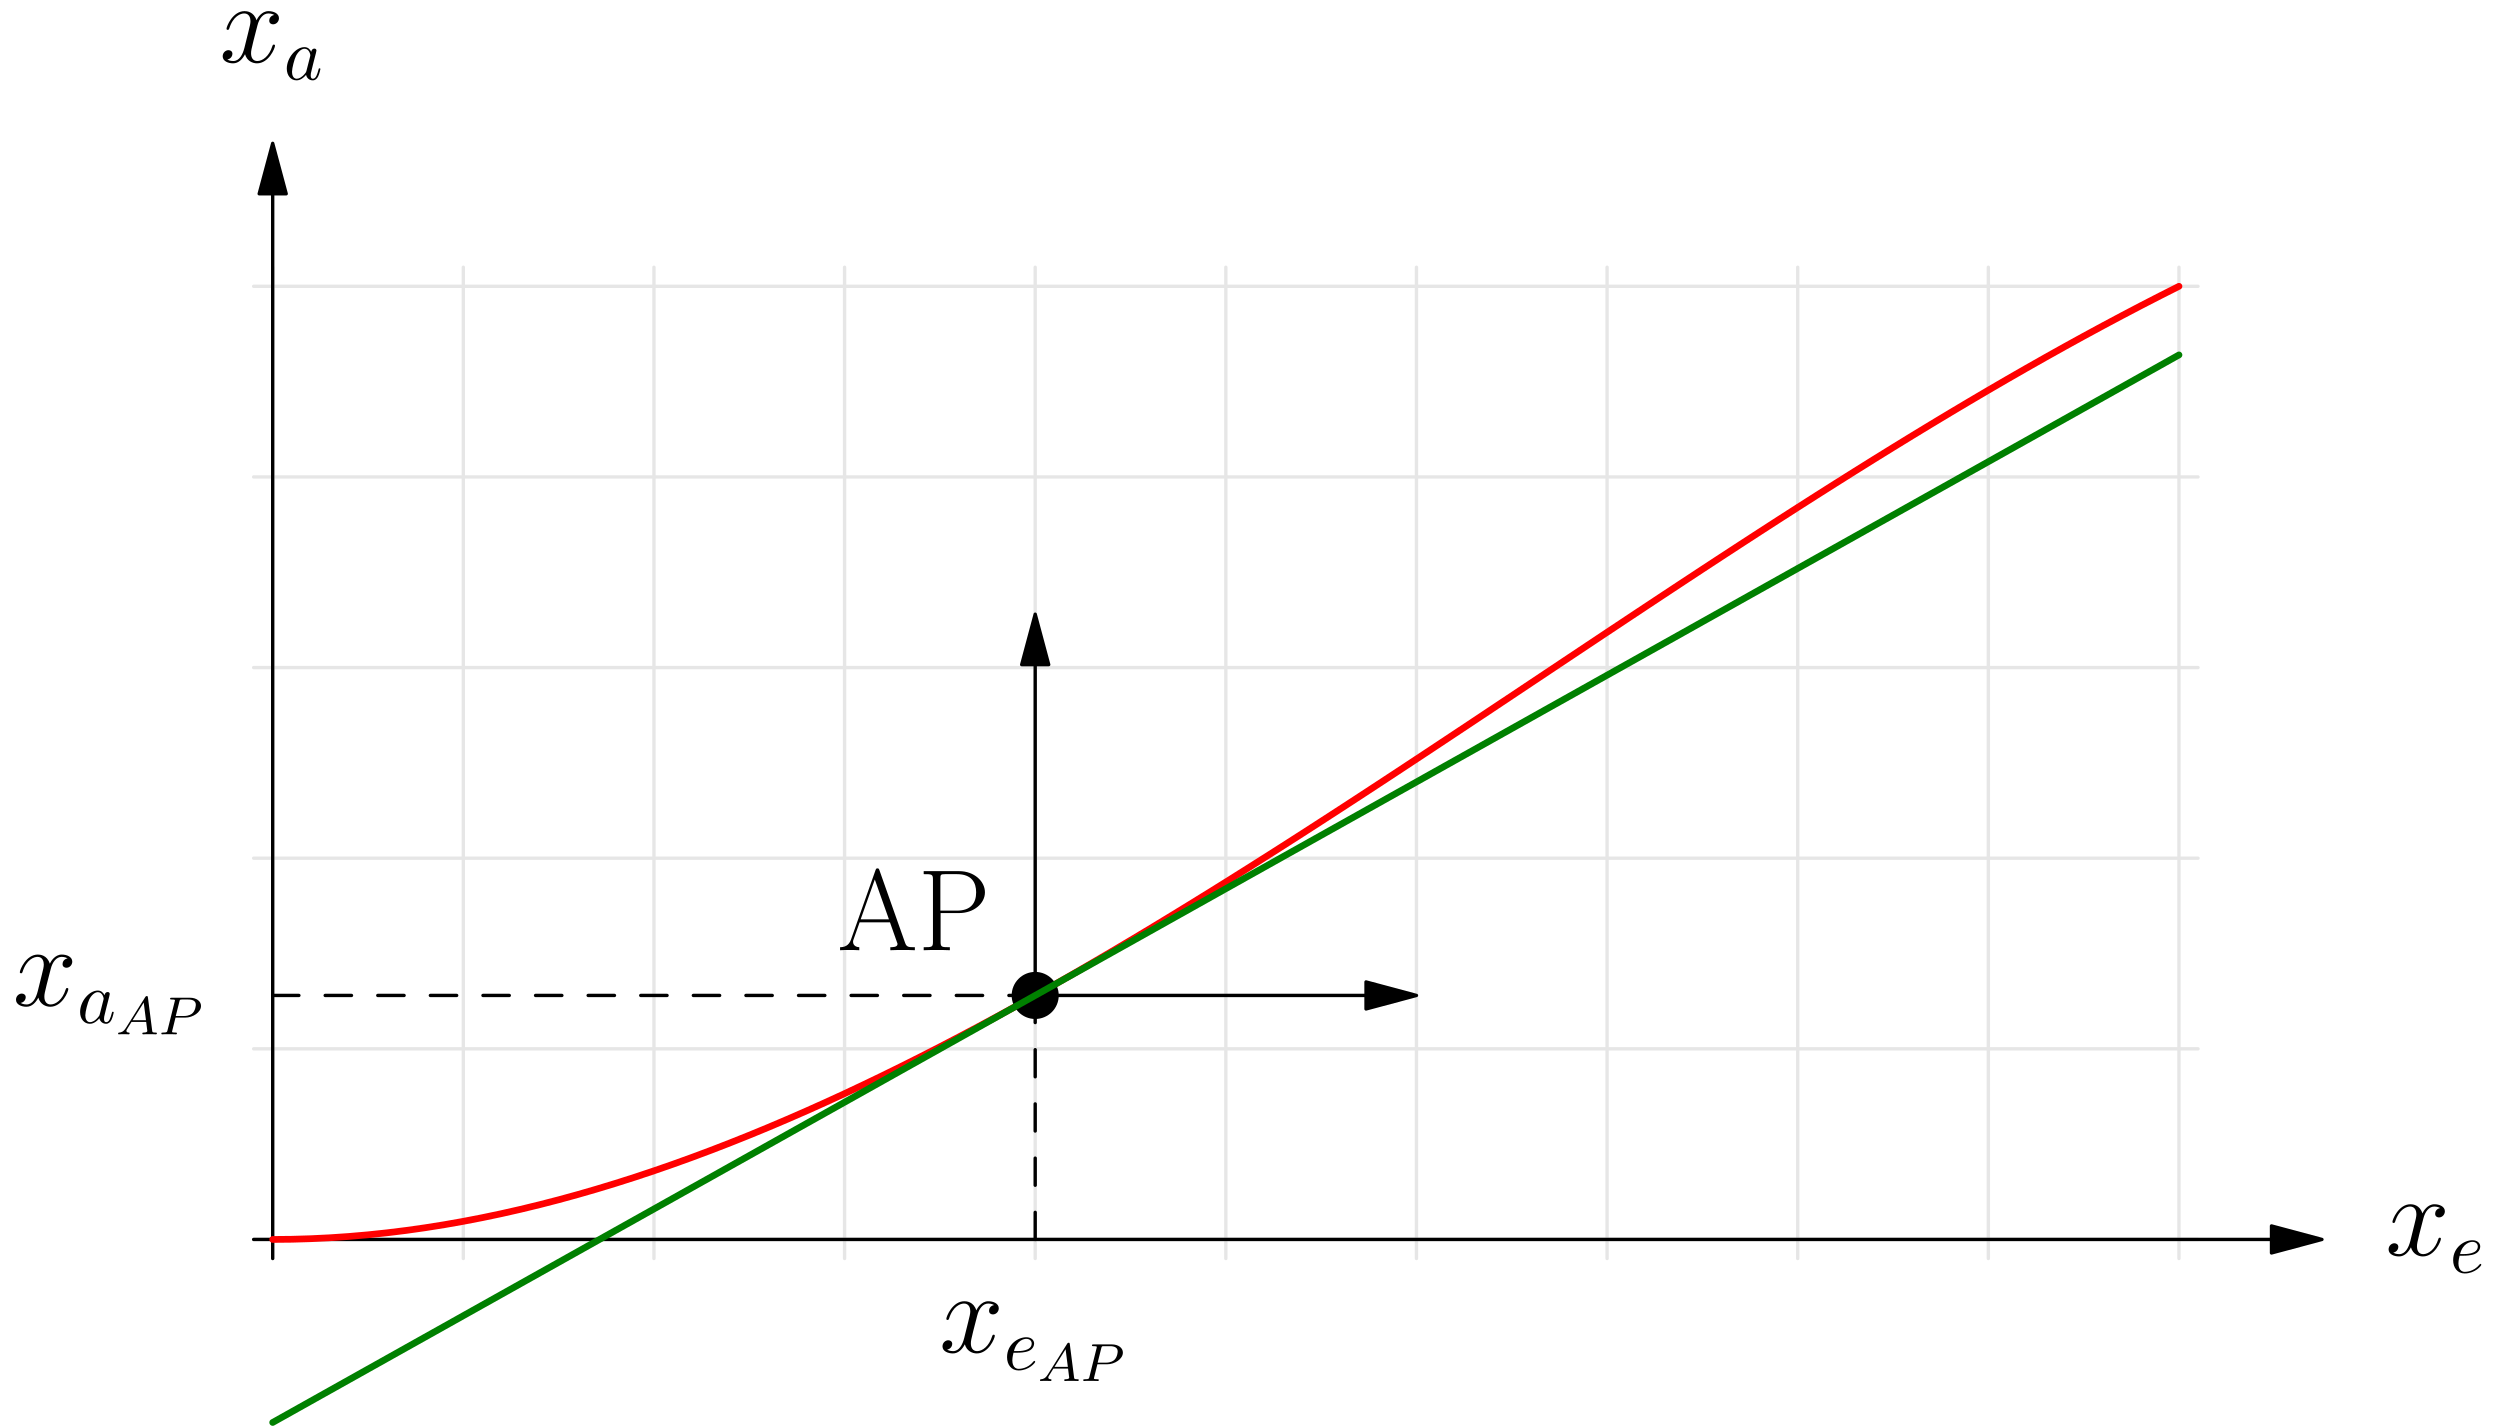
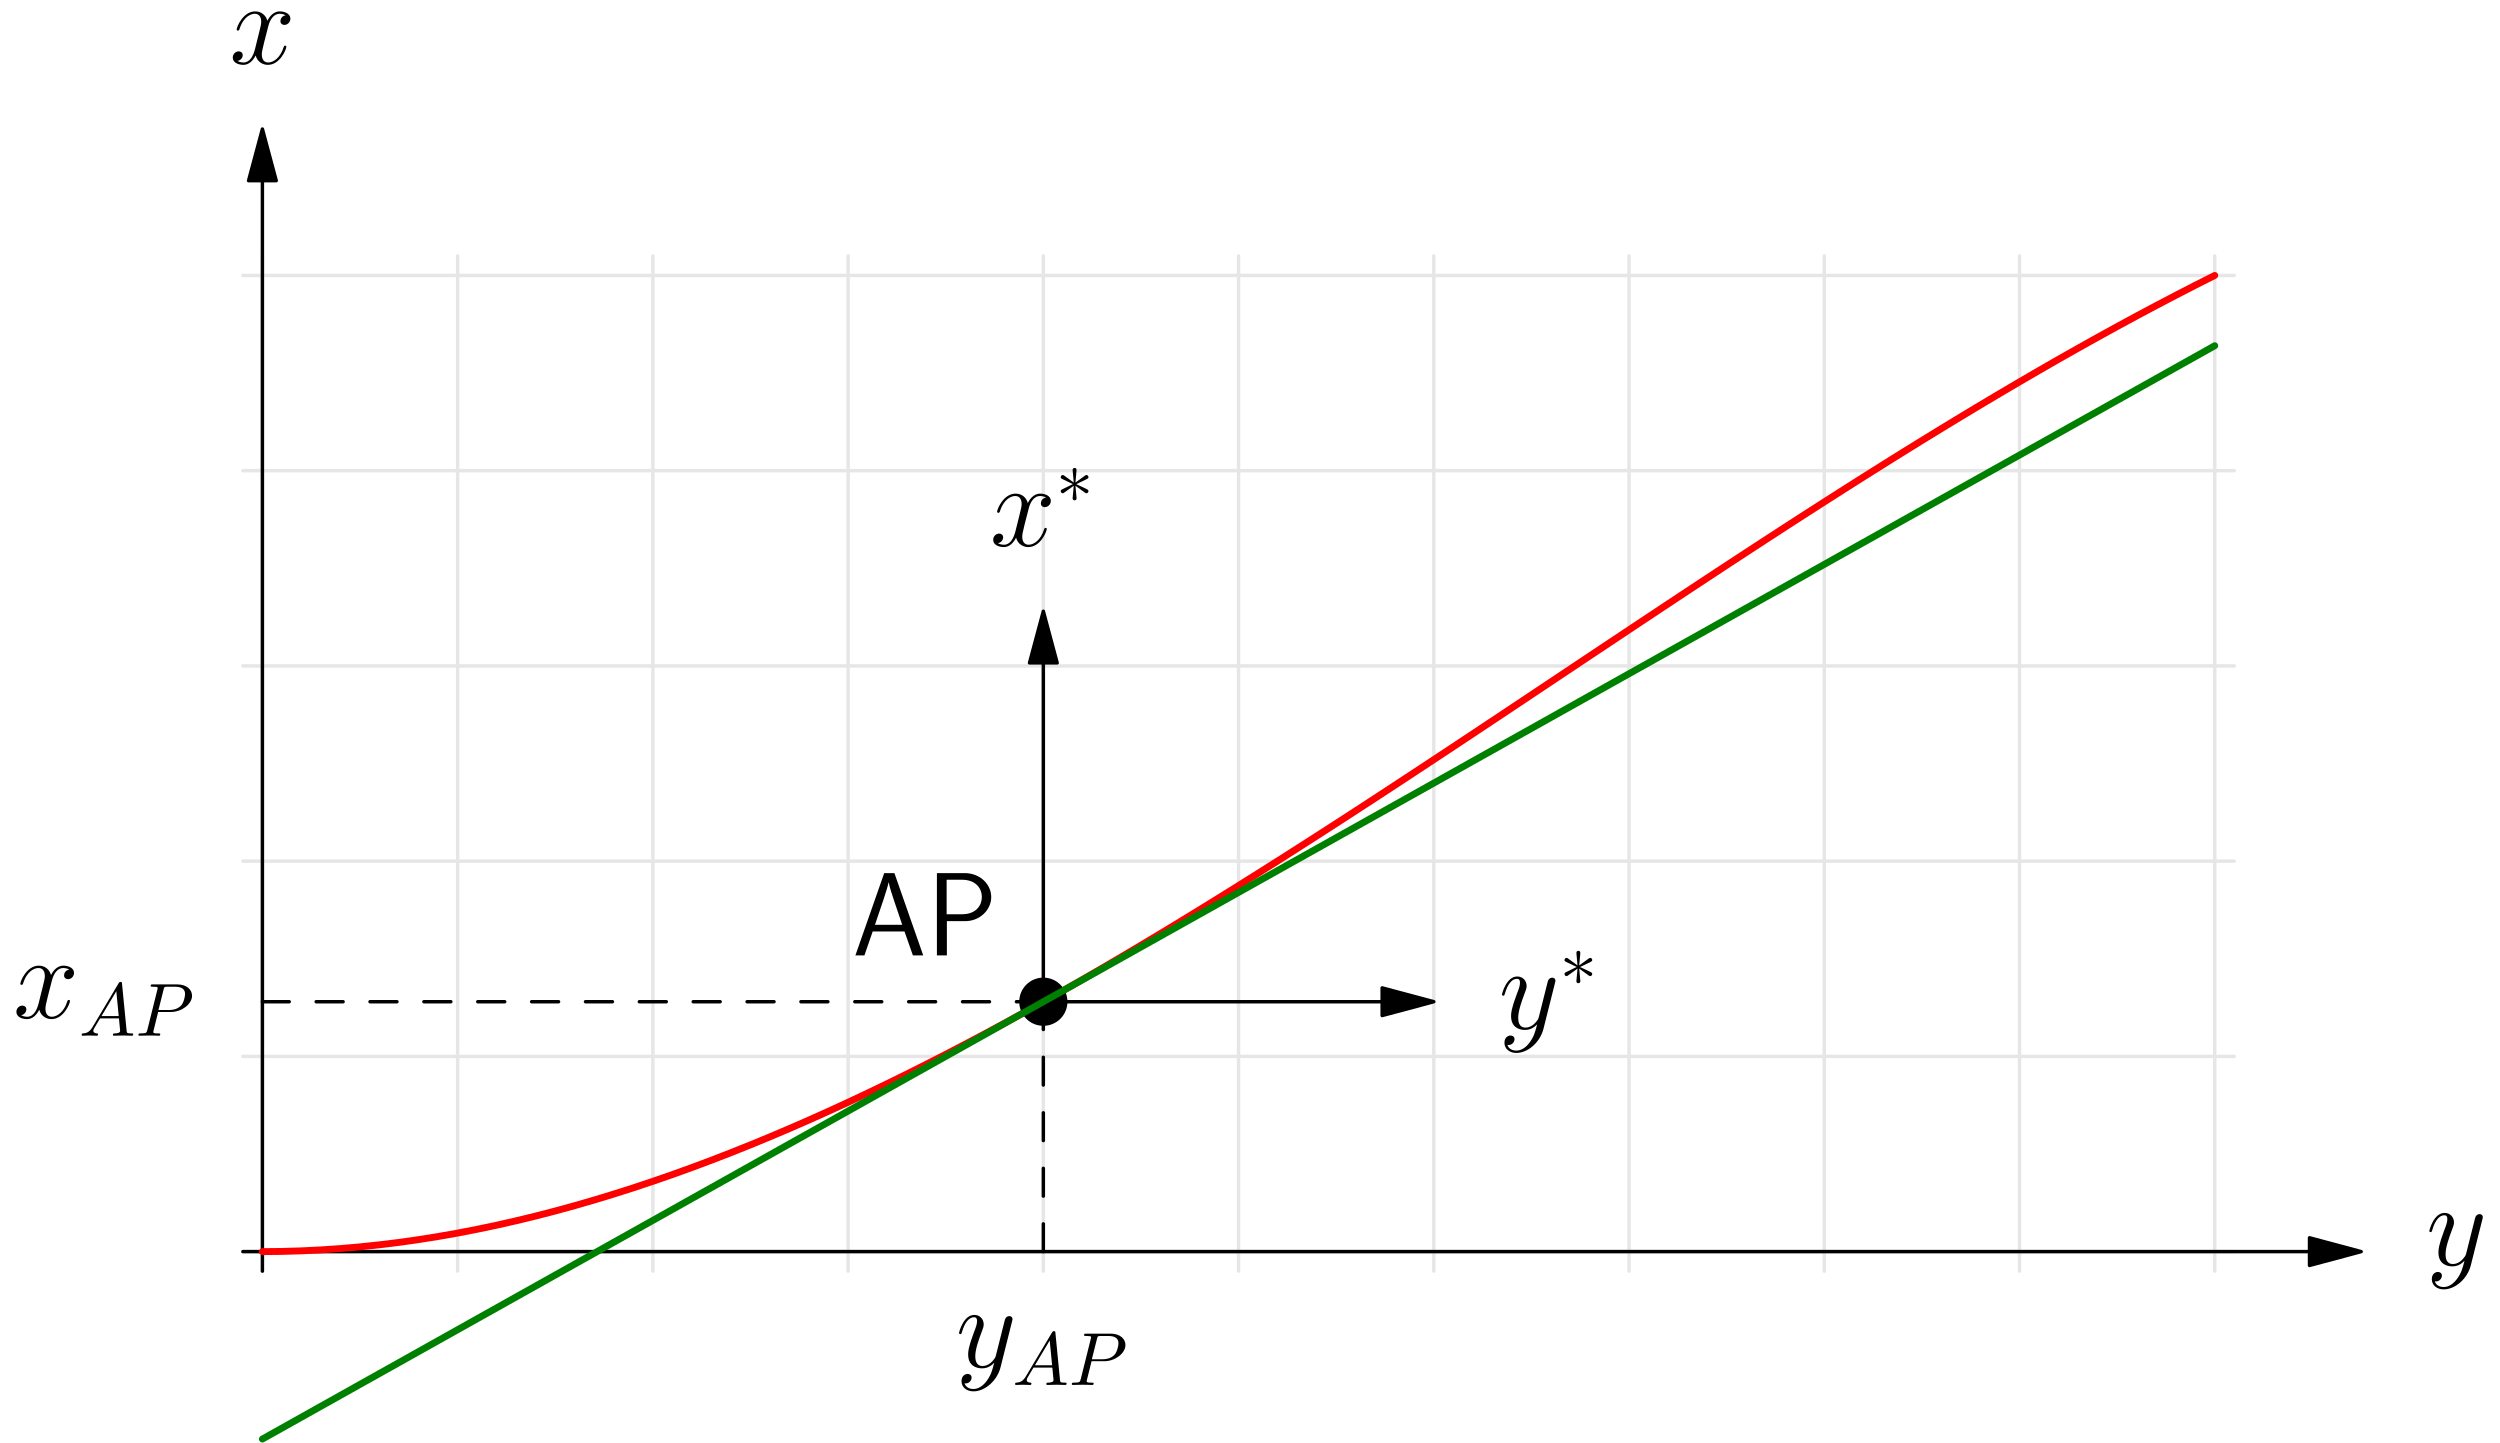
- <svg xmlns="http://www.w3.org/2000/svg" xmlns:xlink="http://www.w3.org/1999/xlink" version="1.1" width="371.752pt" height="212.02pt" viewBox="96.96 238.165 371.752 212.02">
+ <svg xmlns="http://www.w3.org/2000/svg" xmlns:xlink="http://www.w3.org/1999/xlink" version="1.1" width="362.98pt" height="209.437pt" viewBox="94.508 235.583 362.98 209.437">
  <defs>
-     <path id="g0-65" d="M1.474-.948C1.108-.367 .781-.287 .494-.263C.414-.255 .319-.247 .319-.112C.319-.088 .335 0 .43 0C.502 0 .55-.024 1.108-.024C1.65-.024 1.833 0 1.873 0S2.032 0 2.032-.151C2.032-.255 1.929-.263 1.889-.263C1.722-.271 1.554-.335 1.554-.51C1.554-.63 1.618-.733 1.769-.964L2.311-1.841H4.495L4.663-.494C4.663-.383 4.519-.263 4.144-.263C4.025-.263 3.921-.263 3.921-.112C3.921-.104 3.929 0 4.057 0C4.136 0 4.439-.016 4.511-.024H5.013C5.731-.024 5.866 0 5.93 0C5.962 0 6.089 0 6.089-.151C6.089-.263 5.986-.263 5.858-.263C5.42-.263 5.412-.335 5.388-.534L4.758-5.46C4.734-5.635 4.726-5.691 4.591-5.691C4.447-5.691 4.4-5.611 4.352-5.531L1.474-.948ZM2.479-2.104L4.129-4.726L4.463-2.104H2.479Z" />
-     <path id="g0-80" d="M2.511-2.487H3.961C5.109-2.487 6.304-3.284 6.304-4.224C6.304-4.902 5.667-5.444 4.639-5.444H1.953C1.809-5.444 1.706-5.444 1.706-5.292C1.706-5.181 1.809-5.181 1.937-5.181C2.2-5.181 2.431-5.181 2.431-5.053C2.431-5.021 2.423-5.013 2.399-4.91L1.331-.63C1.259-.335 1.243-.263 .677-.263C.494-.263 .406-.263 .406-.112C.406-.08 .43 0 .534 0C.685 0 .877-.016 1.028-.024H1.538C2.303-.024 2.511 0 2.566 0C2.614 0 2.726 0 2.726-.151C2.726-.263 2.622-.263 2.487-.263C2.463-.263 2.319-.263 2.184-.279C2.016-.295 2-.319 2-.391C2-.43 2.016-.478 2.024-.518L2.511-2.487ZM3.092-4.886C3.164-5.157 3.172-5.181 3.499-5.181H4.376C5.029-5.181 5.531-4.989 5.531-4.4C5.531-4.296 5.491-3.587 5.045-3.148C4.926-3.029 4.543-2.726 3.762-2.726H2.55L3.092-4.886Z" />
-     <path id="g1-97" d="M4.069-4.124C3.873-4.527 3.556-4.822 3.065-4.822C1.789-4.822 .436-3.218 .436-1.625C.436-.6 1.036 .12 1.887 .12C2.105 .12 2.651 .076 3.305-.698C3.393-.24 3.775 .12 4.298 .12C4.68 .12 4.931-.131 5.105-.48C5.291-.873 5.433-1.538 5.433-1.56C5.433-1.669 5.335-1.669 5.302-1.669C5.193-1.669 5.182-1.625 5.149-1.473C4.964-.764 4.767-.12 4.32-.12C4.025-.12 3.993-.404 3.993-.622C3.993-.862 4.015-.949 4.135-1.429C4.255-1.887 4.276-1.996 4.375-2.411L4.767-3.938C4.844-4.244 4.844-4.265 4.844-4.309C4.844-4.495 4.713-4.604 4.527-4.604C4.265-4.604 4.102-4.364 4.069-4.124ZM3.36-1.298C3.305-1.102 3.305-1.08 3.142-.895C2.662-.295 2.215-.12 1.909-.12C1.364-.12 1.211-.72 1.211-1.145C1.211-1.691 1.56-3.033 1.811-3.535C2.149-4.178 2.64-4.582 3.076-4.582C3.785-4.582 3.938-3.687 3.938-3.622S3.916-3.491 3.905-3.436L3.36-1.298Z" />
-     <path id="g1-101" d="M2.04-2.52C2.356-2.52 3.164-2.542 3.709-2.771C4.473-3.098 4.527-3.742 4.527-3.895C4.527-4.375 4.113-4.822 3.36-4.822C2.149-4.822 .502-3.764 .502-1.855C.502-.742 1.145 .12 2.215 .12C3.775 .12 4.691-1.036 4.691-1.167C4.691-1.233 4.625-1.309 4.56-1.309C4.505-1.309 4.484-1.287 4.418-1.2C3.556-.12 2.367-.12 2.236-.12C1.385-.12 1.287-1.036 1.287-1.385C1.287-1.516 1.298-1.855 1.462-2.52H2.04ZM1.527-2.76C1.953-4.418 3.076-4.582 3.36-4.582C3.873-4.582 4.167-4.265 4.167-3.895C4.167-2.76 2.422-2.76 1.975-2.76H1.527Z" />
-     <path id="g2-120" d="M8.16-7.024C7.609-6.921 7.403-6.507 7.403-6.18C7.403-5.767 7.73-5.629 7.971-5.629C8.487-5.629 8.849-6.077 8.849-6.542C8.849-7.265 8.022-7.592 7.299-7.592C6.249-7.592 5.664-6.559 5.509-6.232C5.113-7.523 4.046-7.592 3.736-7.592C1.98-7.592 1.05-5.337 1.05-4.958C1.05-4.889 1.119-4.803 1.24-4.803C1.377-4.803 1.412-4.906 1.446-4.975C2.031-6.886 3.185-7.248 3.684-7.248C4.459-7.248 4.614-6.525 4.614-6.111C4.614-5.733 4.51-5.337 4.304-4.51L3.719-2.152C3.46-1.119 2.961-.172 2.049-.172C1.963-.172 1.532-.172 1.171-.396C1.79-.516 1.928-1.033 1.928-1.24C1.928-1.584 1.67-1.79 1.343-1.79C.93-1.79 .482-1.429 .482-.878C.482-.155 1.291 .172 2.031 .172C2.858 .172 3.443-.482 3.805-1.188C4.08-.172 4.941 .172 5.578 .172C7.334 .172 8.263-2.083 8.263-2.462C8.263-2.548 8.195-2.617 8.091-2.617C7.936-2.617 7.919-2.531 7.867-2.393C7.403-.878 6.404-.172 5.629-.172C5.027-.172 4.7-.62 4.7-1.326C4.7-1.704 4.769-1.98 5.044-3.116L5.647-5.457C5.905-6.49 6.49-7.248 7.282-7.248C7.317-7.248 7.799-7.248 8.16-7.024Z" />
-     <path id="g3-65" d="M6.249-11.896C6.163-12.12 6.129-12.171 5.957-12.171S5.75-12.12 5.664-11.896L2.014-1.567C1.687-.637 .998-.448 .396-.448V0C.706-.034 1.394-.034 1.722-.034C2.152-.034 2.841-.034 3.254 0V-.448C2.445-.482 2.324-1.033 2.324-1.24C2.324-1.394 2.359-1.481 2.393-1.584L3.305-4.149H7.816L8.849-1.222C8.935-1.016 8.935-.981 8.935-.912C8.935-.448 8.195-.448 7.867-.448V0C8.367-.034 9.262-.034 9.796-.034C10.243-.034 11.104-.034 11.517 0V-.448C10.605-.448 10.295-.448 10.071-1.085L6.249-11.896ZM5.561-10.519L7.661-4.597H3.46L5.561-10.519Z" />
-     <path id="g3-80" d="M3.409-5.526H6.163C8.384-5.526 10.002-6.972 10.002-8.608S8.418-11.758 6.163-11.758H.895V-11.311C2.083-11.311 2.272-11.311 2.272-10.536V-1.222C2.272-.448 2.083-.448 .895-.448V0C1.394-.034 2.307-.034 2.841-.034S4.287-.034 4.786 0V-.448C3.598-.448 3.409-.448 3.409-1.222V-5.526ZM3.374-5.888V-10.639C3.374-11.224 3.409-11.311 4.097-11.311H5.836C8.057-11.311 8.694-10.037 8.694-8.608C8.694-7.041 7.936-5.888 5.836-5.888H3.374Z" />
+     <path id="g0-65" d="M6.111-11.948H4.631L.448 0H1.756L2.961-3.478H7.575L8.797 0H10.295L6.111-11.948ZM7.248-4.442H3.288C4.114-6.852 5.147-9.847 5.268-10.622H5.285C5.406-9.916 5.75-8.883 6.043-8.005L7.248-4.442Z" />
+     <path id="g0-80" d="M5.664-4.975C7.73-4.975 9.417-6.576 9.417-8.47C9.417-10.329 7.799-11.948 5.561-11.948H1.532V0H2.978V-4.975H5.664ZM5.182-10.983C7.179-10.983 8.057-9.727 8.057-8.47C8.057-7.299 7.248-5.974 5.182-5.974H2.944V-10.983H5.182Z" />
+     <path id="g1-3" d="M3-4.658C3.011-4.811 3.011-5.073 2.727-5.073C2.553-5.073 2.411-4.931 2.444-4.789V-4.647L2.596-2.956L1.2-3.971C1.102-4.025 1.08-4.047 1.004-4.047C.851-4.047 .709-3.895 .709-3.742C.709-3.567 .818-3.524 .927-3.469L2.476-2.727L.971-1.996C.796-1.909 .709-1.865 .709-1.702S.851-1.396 1.004-1.396C1.08-1.396 1.102-1.396 1.375-1.604L2.596-2.487L2.433-.655C2.433-.425 2.629-.371 2.716-.371C2.847-.371 3.011-.447 3.011-.655L2.847-2.487L4.244-1.473C4.342-1.418 4.364-1.396 4.44-1.396C4.593-1.396 4.735-1.549 4.735-1.702C4.735-1.865 4.636-1.92 4.505-1.985C3.851-2.313 3.829-2.313 2.967-2.716L4.473-3.447C4.647-3.535 4.735-3.578 4.735-3.742S4.593-4.047 4.44-4.047C4.364-4.047 4.342-4.047 4.069-3.84L2.847-2.956L3-4.658Z" />
+     <path id="g2-65" d="M1.953-1.255C1.516-.524 1.091-.371 .611-.338C.48-.327 .382-.327 .382-.12C.382-.055 .436 0 .524 0C.818 0 1.156-.033 1.462-.033C1.822-.033 2.204 0 2.553 0C2.618 0 2.76 0 2.76-.207C2.76-.327 2.662-.338 2.585-.338C2.335-.36 2.073-.447 2.073-.72C2.073-.851 2.138-.971 2.225-1.124L3.055-2.52H5.793C5.815-2.291 5.967-.807 5.967-.698C5.967-.371 5.4-.338 5.182-.338C5.029-.338 4.92-.338 4.92-.12C4.92 0 5.051 0 5.073 0C5.52 0 5.989-.033 6.436-.033C6.709-.033 7.396 0 7.669 0C7.735 0 7.865 0 7.865-.218C7.865-.338 7.756-.338 7.615-.338C6.938-.338 6.938-.415 6.905-.731L6.24-7.549C6.218-7.767 6.218-7.811 6.033-7.811C5.858-7.811 5.815-7.735 5.749-7.625L1.953-1.255ZM3.262-2.858L5.411-6.458L5.76-2.858H3.262Z" />
+     <path id="g2-80" d="M3.305-3.447H5.16C6.709-3.447 8.225-4.582 8.225-5.804C8.225-6.644 7.505-7.451 6.076-7.451H2.542C2.335-7.451 2.215-7.451 2.215-7.244C2.215-7.113 2.313-7.113 2.531-7.113C2.673-7.113 2.869-7.102 3-7.091C3.175-7.069 3.24-7.036 3.24-6.916C3.24-6.873 3.229-6.84 3.196-6.709L1.735-.851C1.625-.425 1.604-.338 .742-.338C.556-.338 .436-.338 .436-.131C.436 0 .567 0 .6 0C.905 0 1.68-.033 1.985-.033C2.215-.033 2.455-.022 2.684-.022C2.924-.022 3.164 0 3.393 0C3.469 0 3.611 0 3.611-.218C3.611-.338 3.513-.338 3.305-.338C2.902-.338 2.596-.338 2.596-.535C2.596-.6 2.618-.655 2.629-.72L3.305-3.447ZM4.091-6.698C4.189-7.08 4.211-7.113 4.68-7.113H5.727C6.633-7.113 7.211-6.818 7.211-6.065C7.211-5.64 6.993-4.702 6.567-4.309C6.022-3.818 5.367-3.731 4.887-3.731H3.349L4.091-6.698Z" />
+     <path id="g3-120" d="M8.16-7.024C7.609-6.921 7.403-6.507 7.403-6.18C7.403-5.767 7.73-5.629 7.971-5.629C8.487-5.629 8.849-6.077 8.849-6.542C8.849-7.265 8.022-7.592 7.299-7.592C6.249-7.592 5.664-6.559 5.509-6.232C5.113-7.523 4.046-7.592 3.736-7.592C1.98-7.592 1.05-5.337 1.05-4.958C1.05-4.889 1.119-4.803 1.24-4.803C1.377-4.803 1.412-4.906 1.446-4.975C2.031-6.886 3.185-7.248 3.684-7.248C4.459-7.248 4.614-6.525 4.614-6.111C4.614-5.733 4.51-5.337 4.304-4.51L3.719-2.152C3.46-1.119 2.961-.172 2.049-.172C1.963-.172 1.532-.172 1.171-.396C1.79-.516 1.928-1.033 1.928-1.24C1.928-1.584 1.67-1.79 1.343-1.79C.93-1.79 .482-1.429 .482-.878C.482-.155 1.291 .172 2.031 .172C2.858 .172 3.443-.482 3.805-1.188C4.08-.172 4.941 .172 5.578 .172C7.334 .172 8.263-2.083 8.263-2.462C8.263-2.548 8.195-2.617 8.091-2.617C7.936-2.617 7.919-2.531 7.867-2.393C7.403-.878 6.404-.172 5.629-.172C5.027-.172 4.7-.62 4.7-1.326C4.7-1.704 4.769-1.98 5.044-3.116L5.647-5.457C5.905-6.49 6.49-7.248 7.282-7.248C7.317-7.248 7.799-7.248 8.16-7.024Z" />
+     <path id="g3-121" d="M4.528 1.928C4.063 2.582 3.391 3.168 2.548 3.168C2.341 3.168 1.515 3.133 1.257 2.341C1.308 2.359 1.394 2.359 1.429 2.359C1.945 2.359 2.29 1.911 2.29 1.515S1.963 .981 1.704 .981C1.429 .981 .826 1.188 .826 2.031C.826 2.909 1.567 3.512 2.548 3.512C4.269 3.512 6.008 1.928 6.49 .017L8.177-6.697C8.195-6.783 8.229-6.886 8.229-6.989C8.229-7.248 8.022-7.42 7.764-7.42C7.609-7.42 7.248-7.351 7.11-6.835L5.836-1.773C5.75-1.463 5.75-1.429 5.612-1.24C5.268-.757 4.7-.172 3.873-.172C2.909-.172 2.823-1.119 2.823-1.584C2.823-2.565 3.288-3.891 3.753-5.13C3.942-5.629 4.046-5.87 4.046-6.215C4.046-6.938 3.529-7.592 2.686-7.592C1.102-7.592 .465-5.096 .465-4.958C.465-4.889 .534-4.803 .654-4.803C.809-4.803 .826-4.872 .895-5.113C1.308-6.559 1.963-7.248 2.634-7.248C2.789-7.248 3.082-7.248 3.082-6.68C3.082-6.232 2.892-5.733 2.634-5.079C1.79-2.823 1.79-2.255 1.79-1.842C1.79-.207 2.961 .172 3.822 .172C4.321 .172 4.941 .017 5.543-.62L5.561-.603C5.302 .413 5.13 1.085 4.528 1.928Z" />
  </defs>
  <g id="page1">
-     <g transform="translate(96.9596 238.165)scale(.996264)">
-       <path d="M37.857 184.998H328.075" fill="none" stroke="#e6e6e6" stroke-linecap="round" stroke-linejoin="round" stroke-miterlimit="10.037" stroke-width="0.502" />
+     <g transform="translate(94.5079 235.583)scale(.996264)">
+       <path d="M35.396 182.406H325.614" fill="none" stroke="#e6e6e6" stroke-linecap="round" stroke-linejoin="round" stroke-miterlimit="10.037" stroke-width="0.502" />
    </g>
-     <g transform="translate(96.9596 238.165)scale(.996264)">
-       <path d="M37.857 156.546H328.075" fill="none" stroke="#e6e6e6" stroke-linecap="round" stroke-linejoin="round" stroke-miterlimit="10.037" stroke-width="0.502" />
+     <g transform="translate(94.5079 235.583)scale(.996264)">
+       <path d="M35.396 153.954H325.614" fill="none" stroke="#e6e6e6" stroke-linecap="round" stroke-linejoin="round" stroke-miterlimit="10.037" stroke-width="0.502" />
    </g>
-     <g transform="translate(96.9596 238.165)scale(.996264)">
-       <path d="M37.857 128.093H328.075" fill="none" stroke="#e6e6e6" stroke-linecap="round" stroke-linejoin="round" stroke-miterlimit="10.037" stroke-width="0.502" />
+     <g transform="translate(94.5079 235.583)scale(.996264)">
+       <path d="M35.396 125.501H325.614" fill="none" stroke="#e6e6e6" stroke-linecap="round" stroke-linejoin="round" stroke-miterlimit="10.037" stroke-width="0.502" />
    </g>
-     <g transform="translate(96.9596 238.165)scale(.996264)">
-       <path d="M37.857 99.64H328.075" fill="none" stroke="#e6e6e6" stroke-linecap="round" stroke-linejoin="round" stroke-miterlimit="10.037" stroke-width="0.502" />
+     <g transform="translate(94.5079 235.583)scale(.996264)">
+       <path d="M35.396 97.048H325.614" fill="none" stroke="#e6e6e6" stroke-linecap="round" stroke-linejoin="round" stroke-miterlimit="10.037" stroke-width="0.502" />
    </g>
-     <g transform="translate(96.9596 238.165)scale(.996264)">
-       <path d="M37.857 71.187H328.075" fill="none" stroke="#e6e6e6" stroke-linecap="round" stroke-linejoin="round" stroke-miterlimit="10.037" stroke-width="0.502" />
+     <g transform="translate(94.5079 235.583)scale(.996264)">
+       <path d="M35.396 68.595H325.614" fill="none" stroke="#e6e6e6" stroke-linecap="round" stroke-linejoin="round" stroke-miterlimit="10.037" stroke-width="0.502" />
    </g>
-     <g transform="translate(96.9596 238.165)scale(.996264)">
-       <path d="M37.857 42.734H328.075" fill="none" stroke="#e6e6e6" stroke-linecap="round" stroke-linejoin="round" stroke-miterlimit="10.037" stroke-width="0.502" />
+     <g transform="translate(94.5079 235.583)scale(.996264)">
+       <path d="M35.396 40.143H325.614" fill="none" stroke="#e6e6e6" stroke-linecap="round" stroke-linejoin="round" stroke-miterlimit="10.037" stroke-width="0.502" />
    </g>
-     <g transform="translate(96.9596 238.165)scale(.996264)">
-       <path d="M40.702 187.844V39.889" fill="none" stroke="#e6e6e6" stroke-linecap="round" stroke-linejoin="round" stroke-miterlimit="10.037" stroke-width="0.502" />
+     <g transform="translate(94.5079 235.583)scale(.996264)">
+       <path d="M38.241 185.252V37.297" fill="none" stroke="#e6e6e6" stroke-linecap="round" stroke-linejoin="round" stroke-miterlimit="10.037" stroke-width="0.502" />
    </g>
-     <g transform="translate(96.9596 238.165)scale(.996264)">
-       <path d="M69.155 187.844V39.889" fill="none" stroke="#e6e6e6" stroke-linecap="round" stroke-linejoin="round" stroke-miterlimit="10.037" stroke-width="0.502" />
+     <g transform="translate(94.5079 235.583)scale(.996264)">
+       <path d="M66.694 185.252V37.297" fill="none" stroke="#e6e6e6" stroke-linecap="round" stroke-linejoin="round" stroke-miterlimit="10.037" stroke-width="0.502" />
    </g>
-     <g transform="translate(96.9596 238.165)scale(.996264)">
-       <path d="M97.608 187.844V39.889" fill="none" stroke="#e6e6e6" stroke-linecap="round" stroke-linejoin="round" stroke-miterlimit="10.037" stroke-width="0.502" />
+     <g transform="translate(94.5079 235.583)scale(.996264)">
+       <path d="M95.147 185.252V37.297" fill="none" stroke="#e6e6e6" stroke-linecap="round" stroke-linejoin="round" stroke-miterlimit="10.037" stroke-width="0.502" />
    </g>
-     <g transform="translate(96.9596 238.165)scale(.996264)">
-       <path d="M126.061 187.844V39.889" fill="none" stroke="#e6e6e6" stroke-linecap="round" stroke-linejoin="round" stroke-miterlimit="10.037" stroke-width="0.502" />
+     <g transform="translate(94.5079 235.583)scale(.996264)">
+       <path d="M123.6 185.252V37.297" fill="none" stroke="#e6e6e6" stroke-linecap="round" stroke-linejoin="round" stroke-miterlimit="10.037" stroke-width="0.502" />
    </g>
-     <g transform="translate(96.9596 238.165)scale(.996264)">
-       <path d="M154.513 187.844V39.889" fill="none" stroke="#e6e6e6" stroke-linecap="round" stroke-linejoin="round" stroke-miterlimit="10.037" stroke-width="0.502" />
+     <g transform="translate(94.5079 235.583)scale(.996264)">
+       <path d="M152.052 185.252V37.297" fill="none" stroke="#e6e6e6" stroke-linecap="round" stroke-linejoin="round" stroke-miterlimit="10.037" stroke-width="0.502" />
    </g>
-     <g transform="translate(96.9596 238.165)scale(.996264)">
-       <path d="M182.966 187.844V39.889" fill="none" stroke="#e6e6e6" stroke-linecap="round" stroke-linejoin="round" stroke-miterlimit="10.037" stroke-width="0.502" />
+     <g transform="translate(94.5079 235.583)scale(.996264)">
+       <path d="M180.505 185.252V37.297" fill="none" stroke="#e6e6e6" stroke-linecap="round" stroke-linejoin="round" stroke-miterlimit="10.037" stroke-width="0.502" />
    </g>
-     <g transform="translate(96.9596 238.165)scale(.996264)">
-       <path d="M211.419 187.844V39.889" fill="none" stroke="#e6e6e6" stroke-linecap="round" stroke-linejoin="round" stroke-miterlimit="10.037" stroke-width="0.502" />
+     <g transform="translate(94.5079 235.583)scale(.996264)">
+       <path d="M208.958 185.252V37.297" fill="none" stroke="#e6e6e6" stroke-linecap="round" stroke-linejoin="round" stroke-miterlimit="10.037" stroke-width="0.502" />
    </g>
-     <g transform="translate(96.9596 238.165)scale(.996264)">
-       <path d="M239.872 187.844V39.889" fill="none" stroke="#e6e6e6" stroke-linecap="round" stroke-linejoin="round" stroke-miterlimit="10.037" stroke-width="0.502" />
+     <g transform="translate(94.5079 235.583)scale(.996264)">
+       <path d="M237.411 185.252V37.297" fill="none" stroke="#e6e6e6" stroke-linecap="round" stroke-linejoin="round" stroke-miterlimit="10.037" stroke-width="0.502" />
    </g>
-     <g transform="translate(96.9596 238.165)scale(.996264)">
-       <path d="M268.324 187.844V39.889" fill="none" stroke="#e6e6e6" stroke-linecap="round" stroke-linejoin="round" stroke-miterlimit="10.037" stroke-width="0.502" />
+     <g transform="translate(94.5079 235.583)scale(.996264)">
+       <path d="M265.863 185.252V37.297" fill="none" stroke="#e6e6e6" stroke-linecap="round" stroke-linejoin="round" stroke-miterlimit="10.037" stroke-width="0.502" />
    </g>
-     <g transform="translate(96.9596 238.165)scale(.996264)">
-       <path d="M296.777 187.844V39.889" fill="none" stroke="#e6e6e6" stroke-linecap="round" stroke-linejoin="round" stroke-miterlimit="10.037" stroke-width="0.502" />
+     <g transform="translate(94.5079 235.583)scale(.996264)">
+       <path d="M294.316 185.252V37.297" fill="none" stroke="#e6e6e6" stroke-linecap="round" stroke-linejoin="round" stroke-miterlimit="10.037" stroke-width="0.502" />
    </g>
-     <g transform="translate(96.9596 238.165)scale(.996264)">
-       <path d="M325.23 187.844V39.889" fill="none" stroke="#e6e6e6" stroke-linecap="round" stroke-linejoin="round" stroke-miterlimit="10.037" stroke-width="0.502" />
+     <g transform="translate(94.5079 235.583)scale(.996264)">
+       <path d="M322.769 185.252V37.297" fill="none" stroke="#e6e6e6" stroke-linecap="round" stroke-linejoin="round" stroke-miterlimit="10.037" stroke-width="0.502" />
    </g>
-     <g transform="translate(96.9596 238.165)scale(.996264)">
-       <path d="M339.041 184.998H37.857" fill="none" stroke="#000000" stroke-linecap="round" stroke-linejoin="round" stroke-miterlimit="10.037" stroke-width="0.502" />
+     <g transform="translate(94.5079 235.583)scale(.996264)">
+       <path d="M336.58 182.406H35.396" fill="none" stroke="#000000" stroke-linecap="round" stroke-linejoin="round" stroke-miterlimit="10.037" stroke-width="0.502" />
    </g>
-     <g transform="translate(96.9596 238.165)scale(.996264)">
-       <path d="M346.569 184.998L339.041 182.981V187.015L346.569 184.998Z" fill="#000000" />
+     <g transform="translate(94.5079 235.583)scale(.996264)">
+       <path d="M344.108 182.406L336.58 180.389V184.424L344.108 182.406Z" fill="#000000" />
    </g>
-     <g transform="translate(96.9596 238.165)scale(.996264)">
-       <path d="M346.569 184.998L339.041 182.981V187.015L346.569 184.998Z" fill="none" stroke="#000000" stroke-linecap="round" stroke-linejoin="round" stroke-miterlimit="10.037" stroke-width="0.502" />
+     <g transform="translate(94.5079 235.583)scale(.996264)">
+       <path d="M344.108 182.406L336.58 180.389V184.424L344.108 182.406Z" fill="none" stroke="#000000" stroke-linecap="round" stroke-linejoin="round" stroke-miterlimit="10.037" stroke-width="0.502" />
    </g>
-     <use x="451.665" y="424.828" xlink:href="#g2-120" />
-     <use x="461.244" y="427.41" xlink:href="#g1-101" />
-     <g transform="translate(96.9596 238.165)scale(.996264)">
-       <path d="M40.702 28.923V187.844" fill="none" stroke="#000000" stroke-linecap="round" stroke-linejoin="round" stroke-miterlimit="10.037" stroke-width="0.502" />
+     <use x="446.761" y="419.28" xlink:href="#g3-121" />
+     <g transform="translate(94.5079 235.583)scale(.996264)">
+       <path d="M38.241 26.331V185.252" fill="none" stroke="#000000" stroke-linecap="round" stroke-linejoin="round" stroke-miterlimit="10.037" stroke-width="0.502" />
    </g>
-     <g transform="translate(96.9596 238.165)scale(.996264)">
-       <path d="M40.702 21.395L38.685 28.923H42.719L40.702 21.395Z" fill="#000000" />
+     <g transform="translate(94.5079 235.583)scale(.996264)">
+       <path d="M38.241 18.803L36.224 26.331H40.258L38.241 18.803Z" fill="#000000" />
    </g>
-     <g transform="translate(96.9596 238.165)scale(.996264)">
-       <path d="M40.702 21.395L38.685 28.923H42.719L40.702 21.395Z" fill="none" stroke="#000000" stroke-linecap="round" stroke-linejoin="round" stroke-miterlimit="10.037" stroke-width="0.502" />
+     <g transform="translate(94.5079 235.583)scale(.996264)">
+       <path d="M38.241 18.803L36.224 26.331H40.258L38.241 18.803Z" fill="none" stroke="#000000" stroke-linecap="round" stroke-linejoin="round" stroke-miterlimit="10.037" stroke-width="0.502" />
    </g>
-     <use x="129.592" y="247.412" xlink:href="#g2-120" />
-     <use x="139.171" y="249.994" xlink:href="#g1-97" />
-     <g transform="translate(96.9596 238.165)scale(.996264)">
-       <path d="M40.702 184.998L43.547 184.97L46.393 184.886L49.238 184.746L52.083 184.552L54.929 184.305L57.774 184.005L60.619 183.653L63.465 183.25L66.31 182.797L69.155 182.295L72 181.745L74.846 181.147L77.691 180.502L80.536 179.812L83.381 179.077L86.227 178.297L89.072 177.474L91.917 176.609L94.763 175.703L97.608 174.755L100.453 173.768L103.298 172.742L106.144 171.678L108.989 170.576L111.834 169.438L114.679 168.265L117.525 167.056L120.37 165.814L123.215 164.539L126.061 163.232L128.906 161.893L131.751 160.524L134.596 159.126L137.442 157.698L140.287 156.243L143.132 154.761L145.977 153.253L148.823 151.719L151.668 150.161L154.513 148.579L157.359 146.974L160.204 145.348L163.049 143.7L165.894 142.032L168.74 140.345L171.585 138.64L174.43 136.916L177.275 135.176L180.121 133.42L182.966 131.649L185.811 129.864L188.657 128.065L191.502 126.254L194.347 124.432L197.192 122.598L200.038 120.754L202.883 118.902L205.728 117.041L208.574 115.172L211.419 113.297L214.264 111.417L217.109 109.531L219.955 107.642L222.8 105.749L225.645 103.855L228.49 101.958L231.336 100.062L234.181 98.165L237.026 96.27L239.872 94.376L242.717 92.486L245.562 90.599L248.407 88.717L251.253 86.84L254.098 84.969L256.943 83.106L259.788 81.25L262.634 79.403L265.479 77.566L268.324 75.74L271.17 73.925L274.015 72.122L276.86 70.332L279.705 68.556L282.551 66.795L285.396 65.049L288.241 63.321L291.087 61.609L293.932 59.916L296.777 58.241L299.622 56.587L302.468 54.953L305.313 53.341L308.158 51.752L311.003 50.186L313.849 48.644L316.694 47.127L319.539 45.636L322.385 44.171L325.23 42.734" fill="none" stroke="#ff0000" stroke-linecap="round" stroke-linejoin="round" stroke-miterlimit="10.037" stroke-width="1.004" />
+     <use x="127.821" y="244.829" xlink:href="#g3-120" />
+     <g transform="translate(94.5079 235.583)scale(.996264)">
+       <path d="M38.241 182.406L41.087 182.378L43.932 182.294L46.777 182.154L49.622 181.96L52.468 181.713L55.313 181.413L58.158 181.061L61.004 180.658L63.849 180.205L66.694 179.703L69.539 179.153L72.385 178.555L75.23 177.91L78.075 177.22L80.92 176.485L83.766 175.705L86.611 174.882L89.456 174.017L92.302 173.111L95.147 172.163L97.992 171.176L100.837 170.15L103.683 169.086L106.528 167.984L109.373 166.846L112.218 165.673L115.064 164.464L117.909 163.222L120.754 161.947L123.6 160.64L126.445 159.301L129.29 157.932L132.135 156.534L134.981 155.106L137.826 153.651L140.671 152.169L143.517 150.661L146.362 149.127L149.207 147.569L152.052 145.987L154.898 144.382L157.743 142.756L160.588 141.108L163.433 139.44L166.279 137.753L169.124 136.048L171.969 134.324L174.815 132.584L177.66 130.828L180.505 129.057L183.35 127.272L186.196 125.474L189.041 123.662L191.886 121.84L194.731 120.006L197.577 118.162L200.422 116.31L203.267 114.449L206.113 112.58L208.958 110.705L211.803 108.825L214.648 106.939L217.494 105.05L220.339 103.157L223.184 101.263L226.029 99.366L228.875 97.47L231.72 95.573L234.565 93.678L237.411 91.784L240.256 89.894L243.101 88.007L245.946 86.125L248.792 84.248L251.637 82.377L254.482 80.514L257.328 78.658L260.173 76.811L263.018 74.974L265.863 73.148L268.709 71.333L271.554 69.53L274.399 67.74L277.244 65.964L280.09 64.203L282.935 62.458L285.78 60.729L288.626 59.017L291.471 57.324L294.316 55.649L297.161 53.995L300.007 52.361L302.852 50.749L305.697 49.16L308.542 47.594L311.388 46.052L314.233 44.535L317.078 43.044L319.924 41.579L322.769 40.143" fill="none" stroke="#ff0000" stroke-linecap="round" stroke-linejoin="round" stroke-miterlimit="10.037" stroke-width="1.004" />
    </g>
-     <g transform="translate(96.9596 238.165)scale(.996264)">
-       <circle cx="154.513" cy="148.579" fill="#000000" r="3.513" />
+     <g transform="translate(94.5079 235.583)scale(.996264)">
+       <circle cx="152.052" cy="145.987" fill="#000000" r="3.513" />
    </g>
-     <use x="221.483" y="379.464" xlink:href="#g3-65" />
-     <use x="233.419" y="379.464" xlink:href="#g3-80" />
-     <g transform="translate(96.9596 238.165)scale(.996264)">
-       <path d="M203.891 148.579H154.513" fill="none" stroke="#000000" stroke-linecap="round" stroke-linejoin="round" stroke-miterlimit="10.037" stroke-width="0.502" />
+     <use x="218.257" y="374.299" xlink:href="#g0-65" />
+     <use x="229.008" y="374.299" xlink:href="#g0-80" />
+     <g transform="translate(94.5079 235.583)scale(.996264)">
+       <path d="M201.43 145.987H152.052" fill="none" stroke="#000000" stroke-linecap="round" stroke-linejoin="round" stroke-miterlimit="10.037" stroke-width="0.502" />
    </g>
-     <g transform="translate(96.9596 238.165)scale(.996264)">
-       <path d="M211.419 148.579L203.891 146.562V150.596L211.419 148.579Z" fill="#000000" />
+     <g transform="translate(94.5079 235.583)scale(.996264)">
+       <path d="M208.958 145.987L201.43 143.97V148.004L208.958 145.987Z" fill="#000000" />
    </g>
-     <g transform="translate(96.9596 238.165)scale(.996264)">
-       <path d="M211.419 148.579L203.891 146.562V150.596L211.419 148.579Z" fill="none" stroke="#000000" stroke-linecap="round" stroke-linejoin="round" stroke-miterlimit="10.037" stroke-width="0.502" />
+     <g transform="translate(94.5079 235.583)scale(.996264)">
+       <path d="M208.958 145.987L201.43 143.97V148.004L208.958 145.987Z" fill="none" stroke="#000000" stroke-linecap="round" stroke-linejoin="round" stroke-miterlimit="10.037" stroke-width="0.502" />
    </g>
-     <g transform="translate(96.9596 238.165)scale(.996264)">
-       <path d="M154.513 99.201V148.579" fill="none" stroke="#000000" stroke-linecap="round" stroke-linejoin="round" stroke-miterlimit="10.037" stroke-width="0.502" />
+     <use x="312.115" y="384.952" xlink:href="#g3-121" />
+     <use x="320.952" y="378.705" xlink:href="#g1-3" />
+     <g transform="translate(94.5079 235.583)scale(.996264)">
+       <path d="M152.052 96.609V145.987" fill="none" stroke="#000000" stroke-linecap="round" stroke-linejoin="round" stroke-miterlimit="10.037" stroke-width="0.502" />
    </g>
-     <g transform="translate(96.9596 238.165)scale(.996264)">
-       <path d="M154.513 91.673L152.496 99.201H156.53L154.513 91.673Z" fill="#000000" />
+     <g transform="translate(94.5079 235.583)scale(.996264)">
+       <path d="M152.052 89.081L150.035 96.609H154.069L152.052 89.081Z" fill="#000000" />
    </g>
-     <g transform="translate(96.9596 238.165)scale(.996264)">
-       <path d="M154.513 91.673L152.496 99.201H156.53L154.513 91.673Z" fill="none" stroke="#000000" stroke-linecap="round" stroke-linejoin="round" stroke-miterlimit="10.037" stroke-width="0.502" />
+     <g transform="translate(94.5079 235.583)scale(.996264)">
+       <path d="M152.052 89.081L150.035 96.609H154.069L152.052 89.081Z" fill="none" stroke="#000000" stroke-linecap="round" stroke-linejoin="round" stroke-miterlimit="10.037" stroke-width="0.502" />
    </g>
-     <g transform="translate(96.9596 238.165)scale(.996264)">
-       <path d="M154.513 148.579V184.998" fill="none" stroke="#000000" stroke-dasharray="4.047,4.047" stroke-linecap="round" stroke-linejoin="round" stroke-miterlimit="10.037" stroke-width="0.502" />
+     <use x="238.23" y="314.845" xlink:href="#g3-120" />
+     <use x="247.809" y="308.598" xlink:href="#g1-3" />
+     <g transform="translate(94.5079 235.583)scale(.996264)">
+       <path d="M152.052 145.987V182.406" fill="none" stroke="#000000" stroke-dasharray="4.047,4.047" stroke-linecap="round" stroke-linejoin="round" stroke-miterlimit="10.037" stroke-width="0.502" />
    </g>
-     <use x="236.628" y="439.251" xlink:href="#g2-120" />
-     <use x="246.207" y="441.834" xlink:href="#g1-101" />
-     <use x="251.287" y="443.522" xlink:href="#g0-65" />
-     <use x="257.63" y="443.522" xlink:href="#g0-80" />
-     <g transform="translate(96.9596 238.165)scale(.996264)">
-       <path d="M154.513 148.579H40.702" fill="none" stroke="#000000" stroke-dasharray="3.925,3.925" stroke-linecap="round" stroke-linejoin="round" stroke-miterlimit="10.037" stroke-width="0.502" />
+     <use x="233.287" y="434.087" xlink:href="#g3-121" />
+     <use x="241.506" y="436.669" xlink:href="#g2-65" />
+     <use x="249.688" y="436.669" xlink:href="#g2-80" />
+     <g transform="translate(94.5079 235.583)scale(.996264)">
+       <path d="M152.052 145.987H38.241" fill="none" stroke="#000000" stroke-dasharray="3.925,3.925" stroke-linecap="round" stroke-linejoin="round" stroke-miterlimit="10.037" stroke-width="0.502" />
    </g>
-     <use x="98.857" y="387.7" xlink:href="#g2-120" />
-     <use x="108.436" y="390.282" xlink:href="#g1-97" />
-     <use x="114.203" y="391.971" xlink:href="#g0-65" />
-     <use x="120.546" y="391.971" xlink:href="#g0-80" />
-     <g transform="translate(96.9596 238.165)scale(.996264)">
-       <path d="M40.702 212.313L43.547 210.72L46.393 209.126L49.238 207.533L52.083 205.94L54.929 204.346L57.774 202.753L60.619 201.159L63.465 199.566L66.31 197.973L69.155 196.379L72 194.786L74.846 193.193L77.691 191.599L80.536 190.006L83.381 188.413L86.227 186.819L89.072 185.226L91.917 183.633L94.763 182.039L97.608 180.446L100.453 178.853L103.298 177.259L106.144 175.666L108.989 174.072L111.834 172.479L114.679 170.886L117.525 169.292L120.37 167.699L123.215 166.106L126.061 164.512L128.906 162.919L131.751 161.326L134.596 159.732L137.442 158.139L140.287 156.546L143.132 154.952L145.977 153.359L148.823 151.766L151.668 150.172L154.513 148.579L157.359 146.985L160.204 145.392L163.049 143.799L165.894 142.205L168.74 140.612L171.585 139.019L174.43 137.425L177.275 135.832L180.121 134.239L182.966 132.645L185.811 131.052L188.657 129.459L191.502 127.865L194.347 126.272L197.192 124.678L200.038 123.085L202.883 121.492L205.728 119.898L208.574 118.305L211.419 116.712L214.264 115.118L217.109 113.525L219.955 111.932L222.8 110.338L225.645 108.745L228.49 107.152L231.336 105.558L234.181 103.965L237.026 102.372L239.872 100.778L242.717 99.185L245.562 97.591L248.407 95.998L251.253 94.405L254.098 92.811L256.943 91.218L259.788 89.625L262.634 88.031L265.479 86.438L268.324 84.845L271.17 83.251L274.015 81.658L276.86 80.065L279.705 78.471L282.551 76.878L285.396 75.284L288.241 73.691L291.087 72.098L293.932 70.504L296.777 68.911L299.622 67.318L302.468 65.724L305.313 64.131L308.158 62.538L311.003 60.944L313.849 59.351L316.694 57.758L319.539 56.164L322.385 54.571L325.23 52.977" fill="none" stroke="#008000" stroke-linecap="round" stroke-linejoin="round" stroke-miterlimit="10.037" stroke-width="1.004" />
+     <use x="96.406" y="383.379" xlink:href="#g3-120" />
+     <use x="105.985" y="385.962" xlink:href="#g2-65" />
+     <use x="114.167" y="385.962" xlink:href="#g2-80" />
+     <g transform="translate(94.5079 235.583)scale(.996264)">
+       <path d="M38.241 209.721L41.087 208.128L43.932 206.534L46.777 204.941L49.622 203.348L52.468 201.754L55.313 200.161L58.158 198.568L61.004 196.974L63.849 195.381L66.694 193.787L69.539 192.194L72.385 190.601L75.23 189.007L78.075 187.414L80.92 185.821L83.766 184.227L86.611 182.634L89.456 181.041L92.302 179.447L95.147 177.854L97.992 176.261L100.837 174.667L103.683 173.074L106.528 171.48L109.373 169.887L112.218 168.294L115.064 166.7L117.909 165.107L120.754 163.514L123.6 161.92L126.445 160.327L129.29 158.734L132.135 157.14L134.981 155.547L137.826 153.954L140.671 152.36L143.517 150.767L146.362 149.174L149.207 147.58L152.052 145.987L154.898 144.393L157.743 142.8L160.588 141.207L163.433 139.613L166.279 138.02L169.124 136.427L171.969 134.833L174.815 133.24L177.66 131.647L180.505 130.053L183.35 128.46L186.196 126.867L189.041 125.273L191.886 123.68L194.731 122.087L197.577 120.493L200.422 118.9L203.267 117.306L206.113 115.713L208.958 114.12L211.803 112.526L214.648 110.933L217.494 109.34L220.339 107.746L223.184 106.153L226.029 104.56L228.875 102.966L231.72 101.373L234.565 99.779L237.411 98.186L240.256 96.593L243.101 94.999L245.946 93.406L248.792 91.813L251.637 90.219L254.482 88.626L257.328 87.033L260.173 85.439L263.018 83.846L265.863 82.253L268.709 80.659L271.554 79.066L274.399 77.473L277.244 75.879L280.09 74.286L282.935 72.692L285.78 71.099L288.626 69.506L291.471 67.912L294.316 66.319L297.161 64.726L300.007 63.132L302.852 61.539L305.697 59.946L308.542 58.352L311.388 56.759L314.233 55.166L317.078 53.572L319.924 51.979L322.769 50.386" fill="none" stroke="#008000" stroke-linecap="round" stroke-linejoin="round" stroke-miterlimit="10.037" stroke-width="1.004" />
    </g>
  </g>
</svg>
